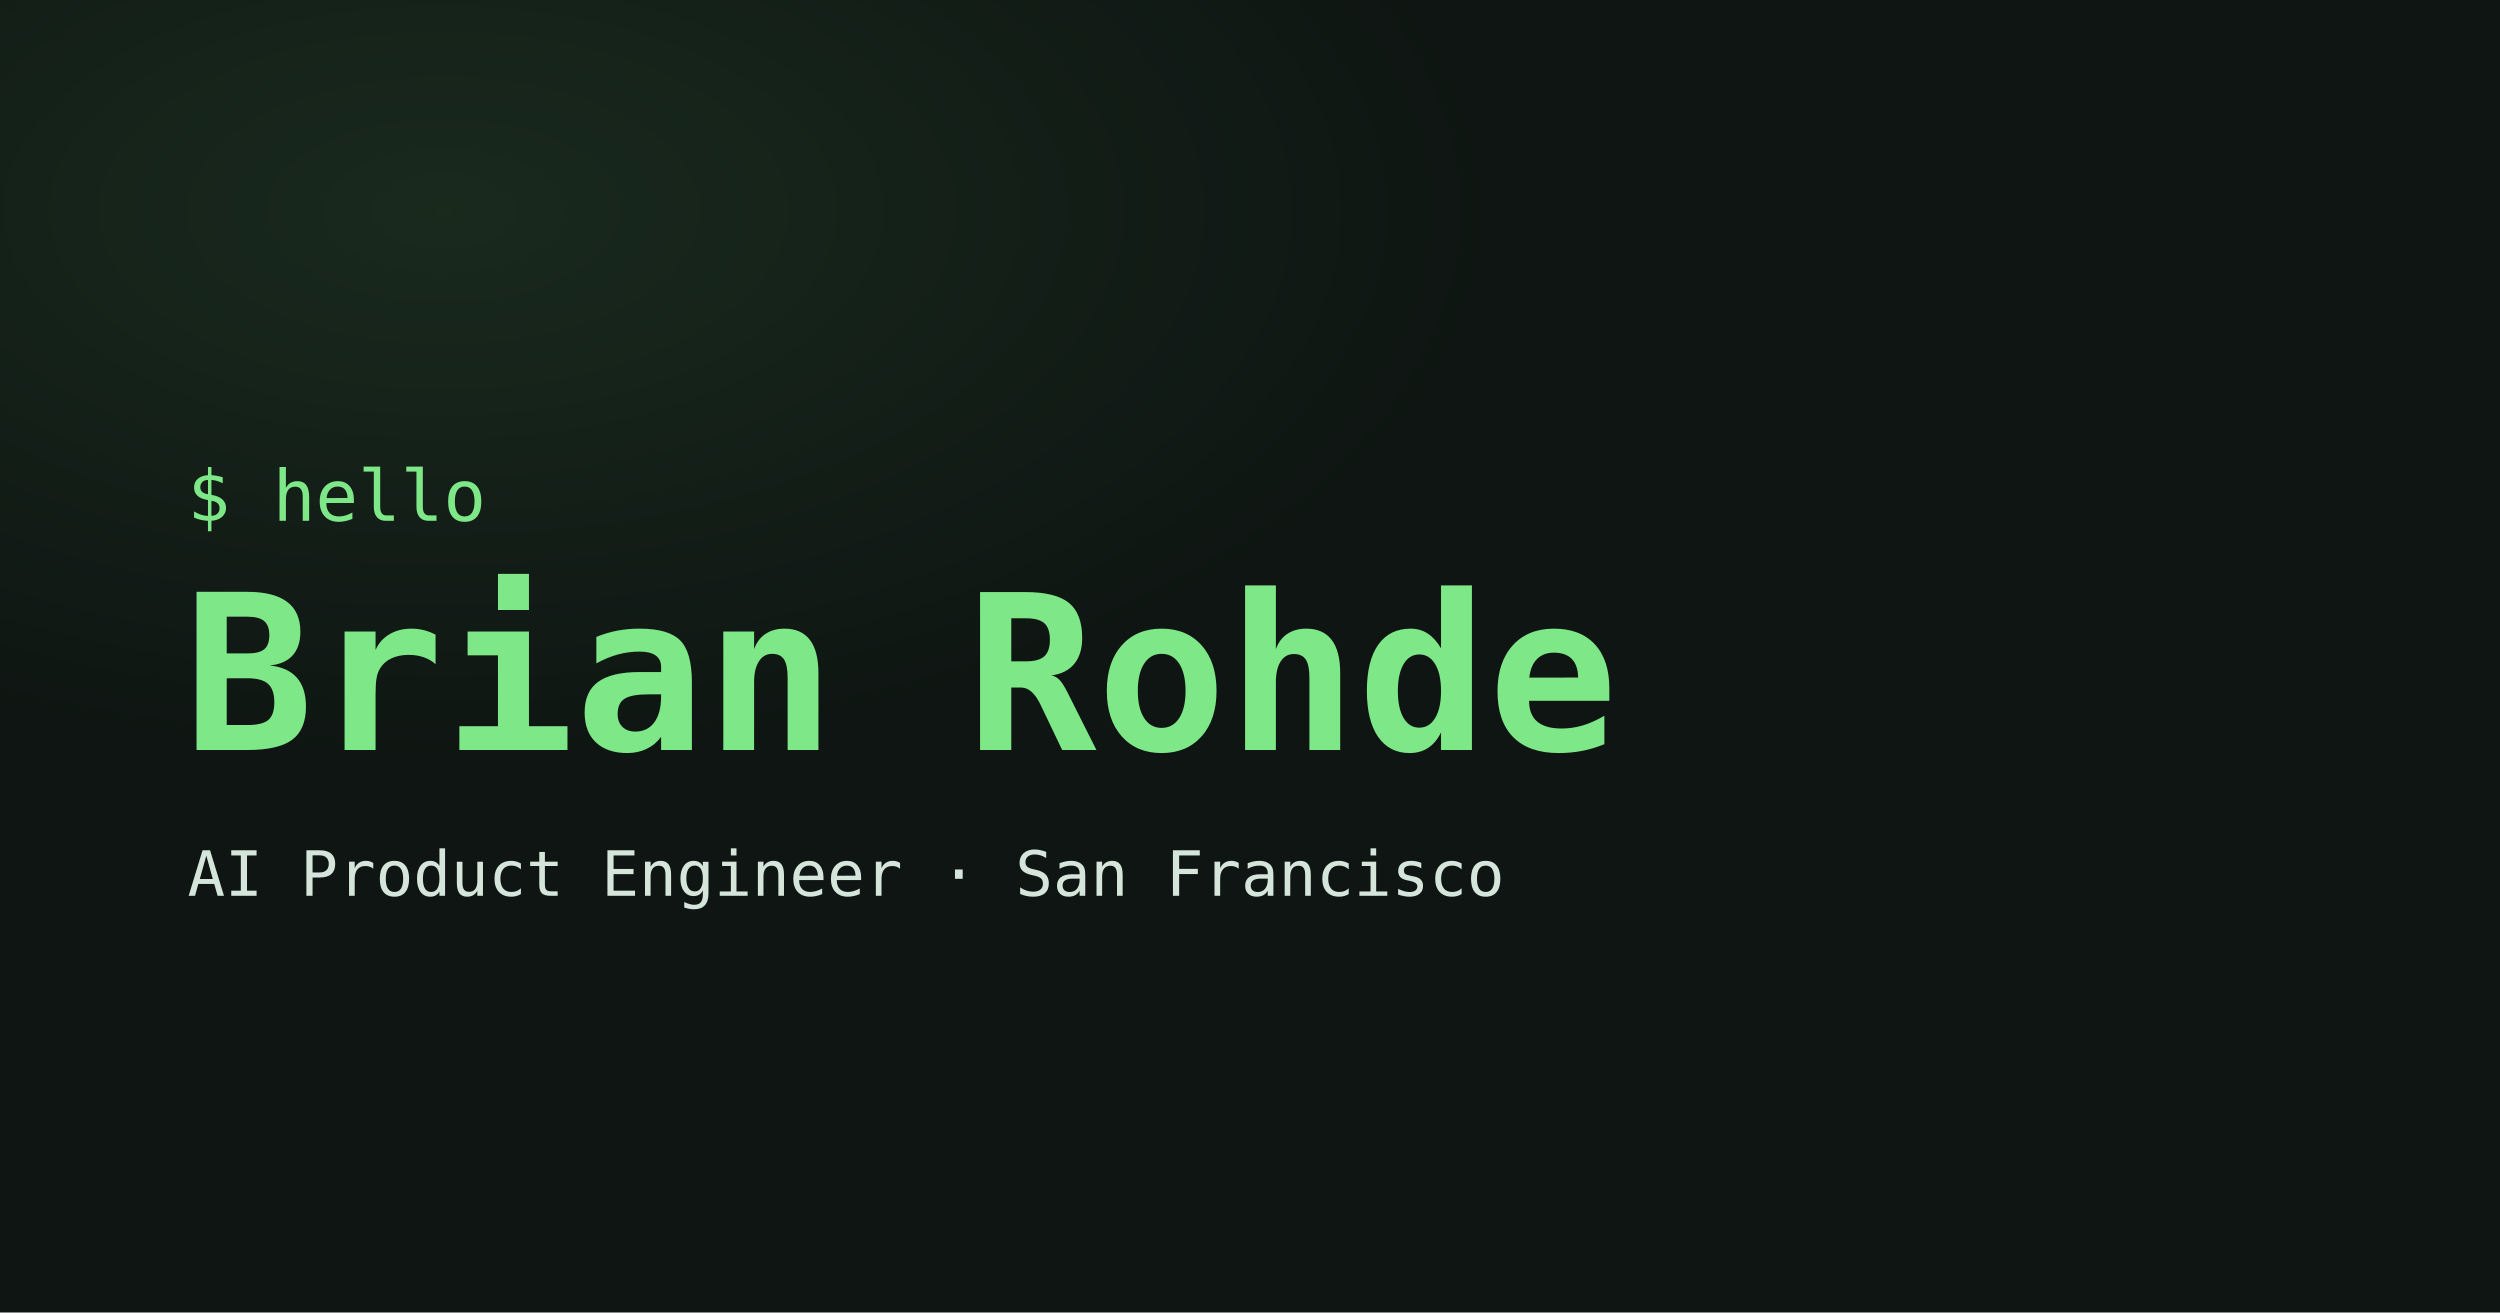
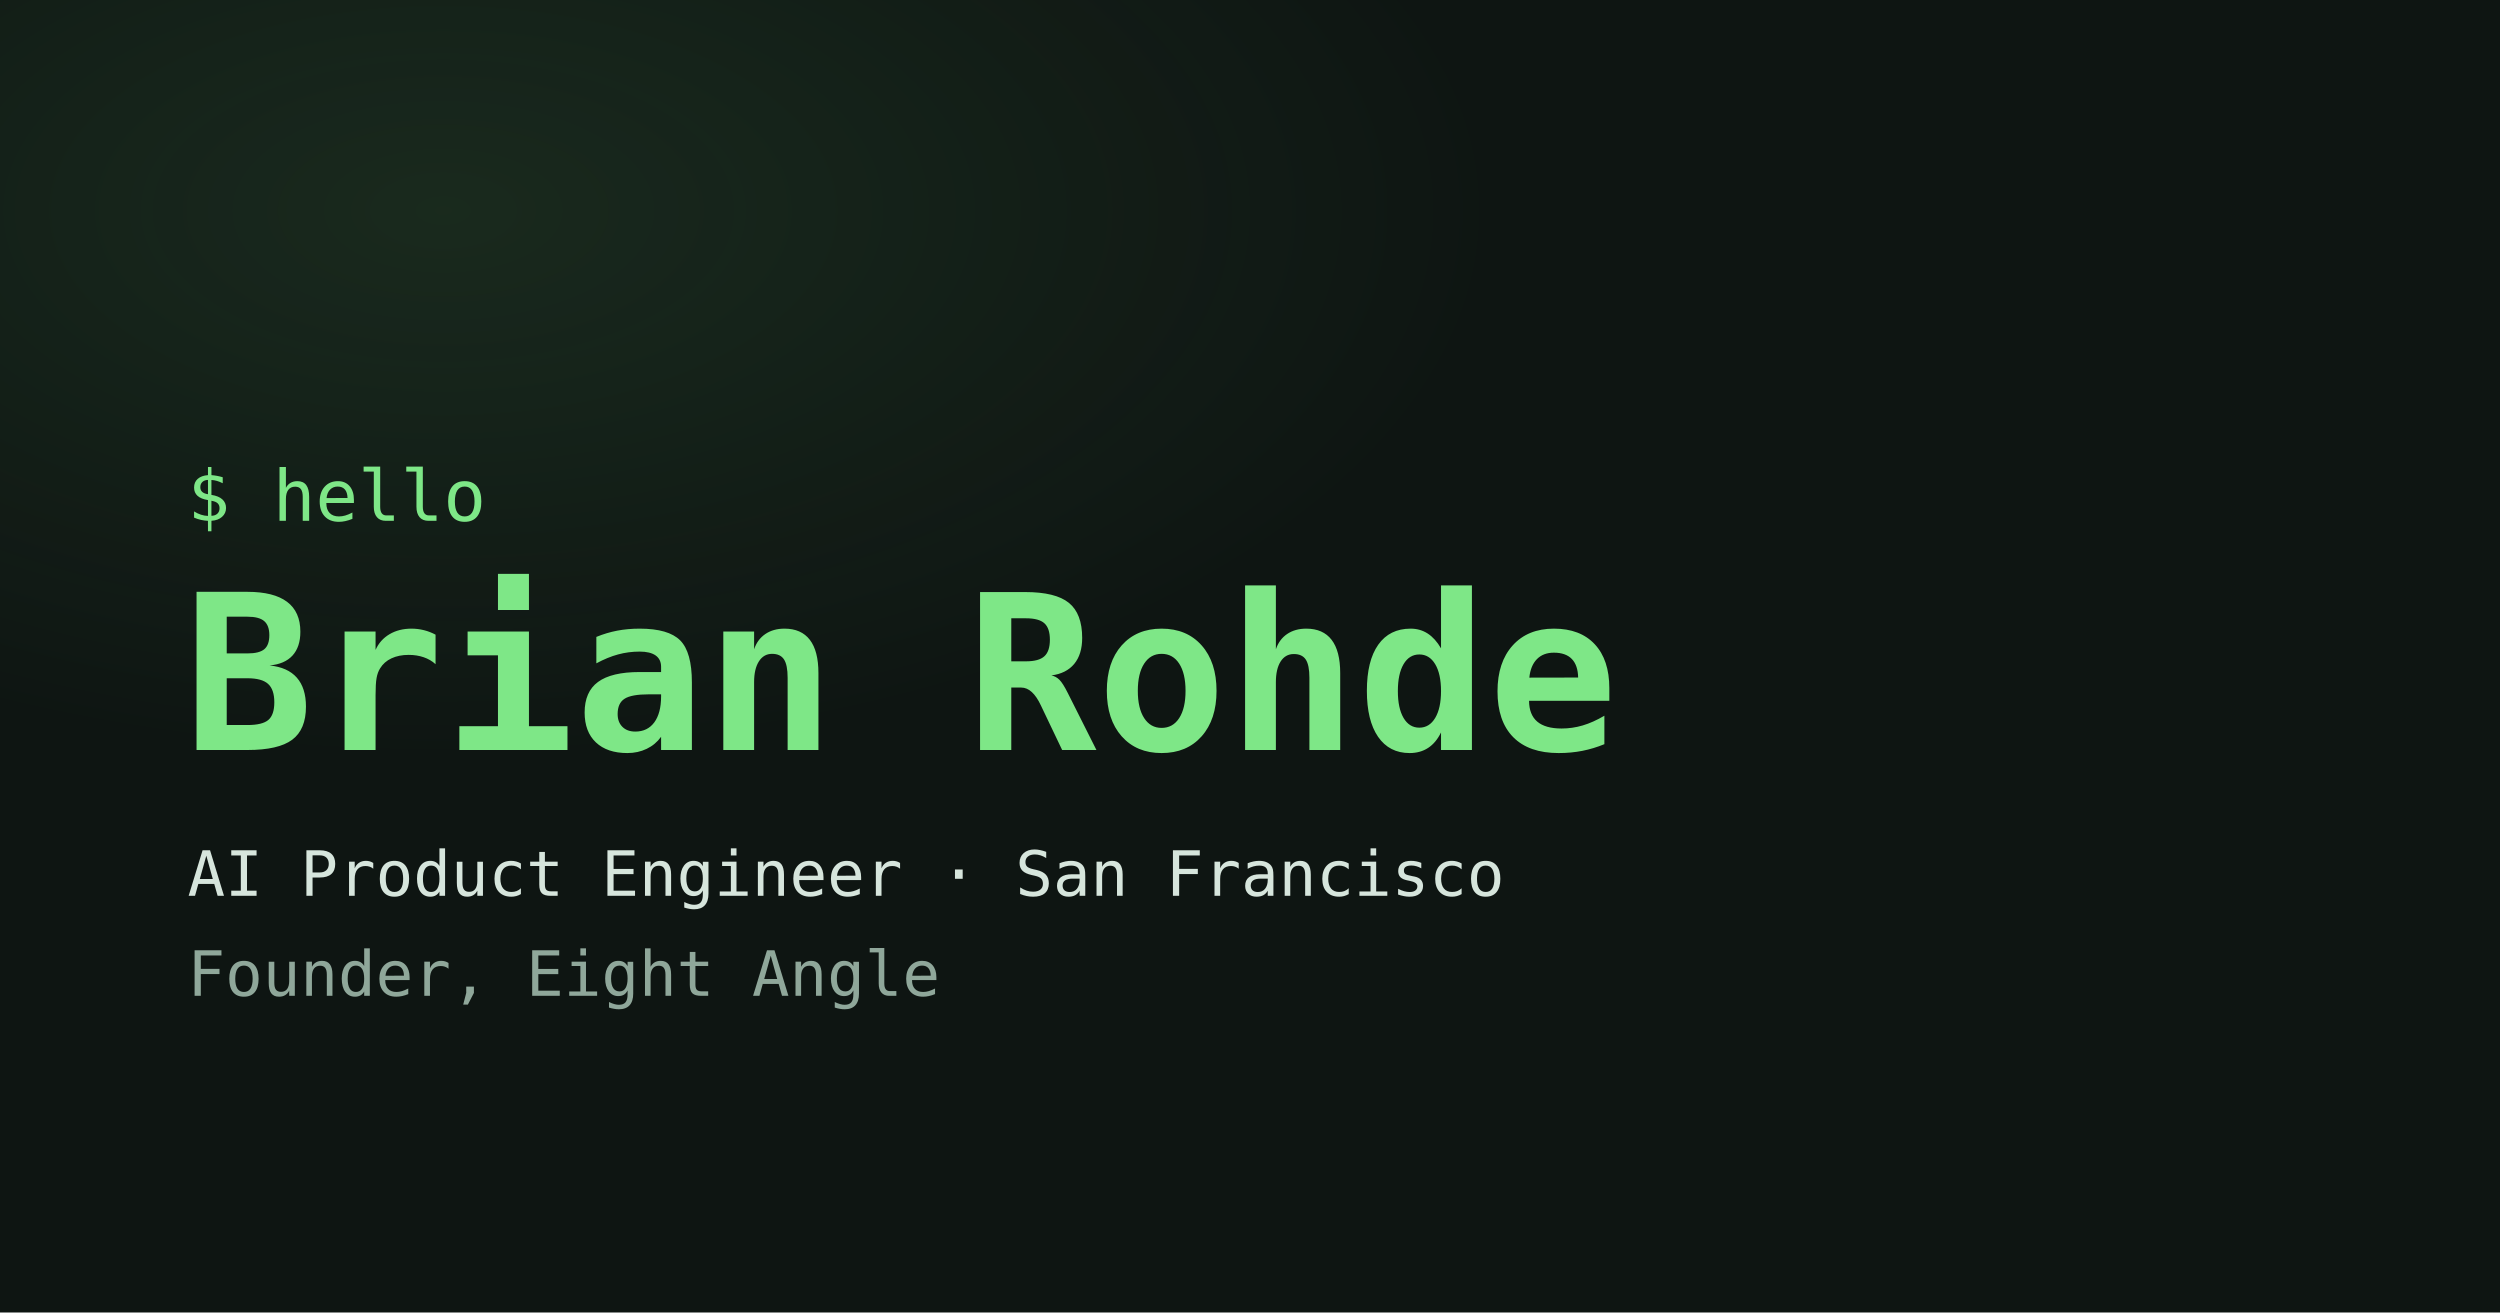
<svg xmlns="http://www.w3.org/2000/svg" width="1200" height="630" viewBox="0 0 1200 630">
  <rect width="1200" height="630" fill="#0E1512" />
  <rect x="0" y="0" width="1200" height="630" fill="url(#g)" />
  <defs>
    <radialGradient id="g" cx="18%" cy="16%" r="60%">
      <stop offset="0%" stop-color="#7EE787" stop-opacity="0.10" />
      <stop offset="70%" stop-color="#7EE787" stop-opacity="0" />
    </radialGradient>
  </defs>
  <text x="90" y="250" font-family="ui-monospace, SFMono-Regular, Menlo, monospace" font-size="34" fill="#7EE787">$ hello</text>
  <text x="88" y="360" font-family="ui-monospace, SFMono-Regular, Menlo, monospace" font-size="104" font-weight="700" fill="#7EE787">Brian Rohde</text>
  <text x="90" y="430" font-family="ui-monospace, SFMono-Regular, Menlo, monospace" font-size="30" fill="#D6E5DC">AI Product Engineer · San Francisco</text>
+   <text x="90" y="478" font-family="ui-monospace, SFMono-Regular, Menlo, monospace" font-size="30" fill="#8FA79A">Founder, Eight Angle</text>
</svg>
